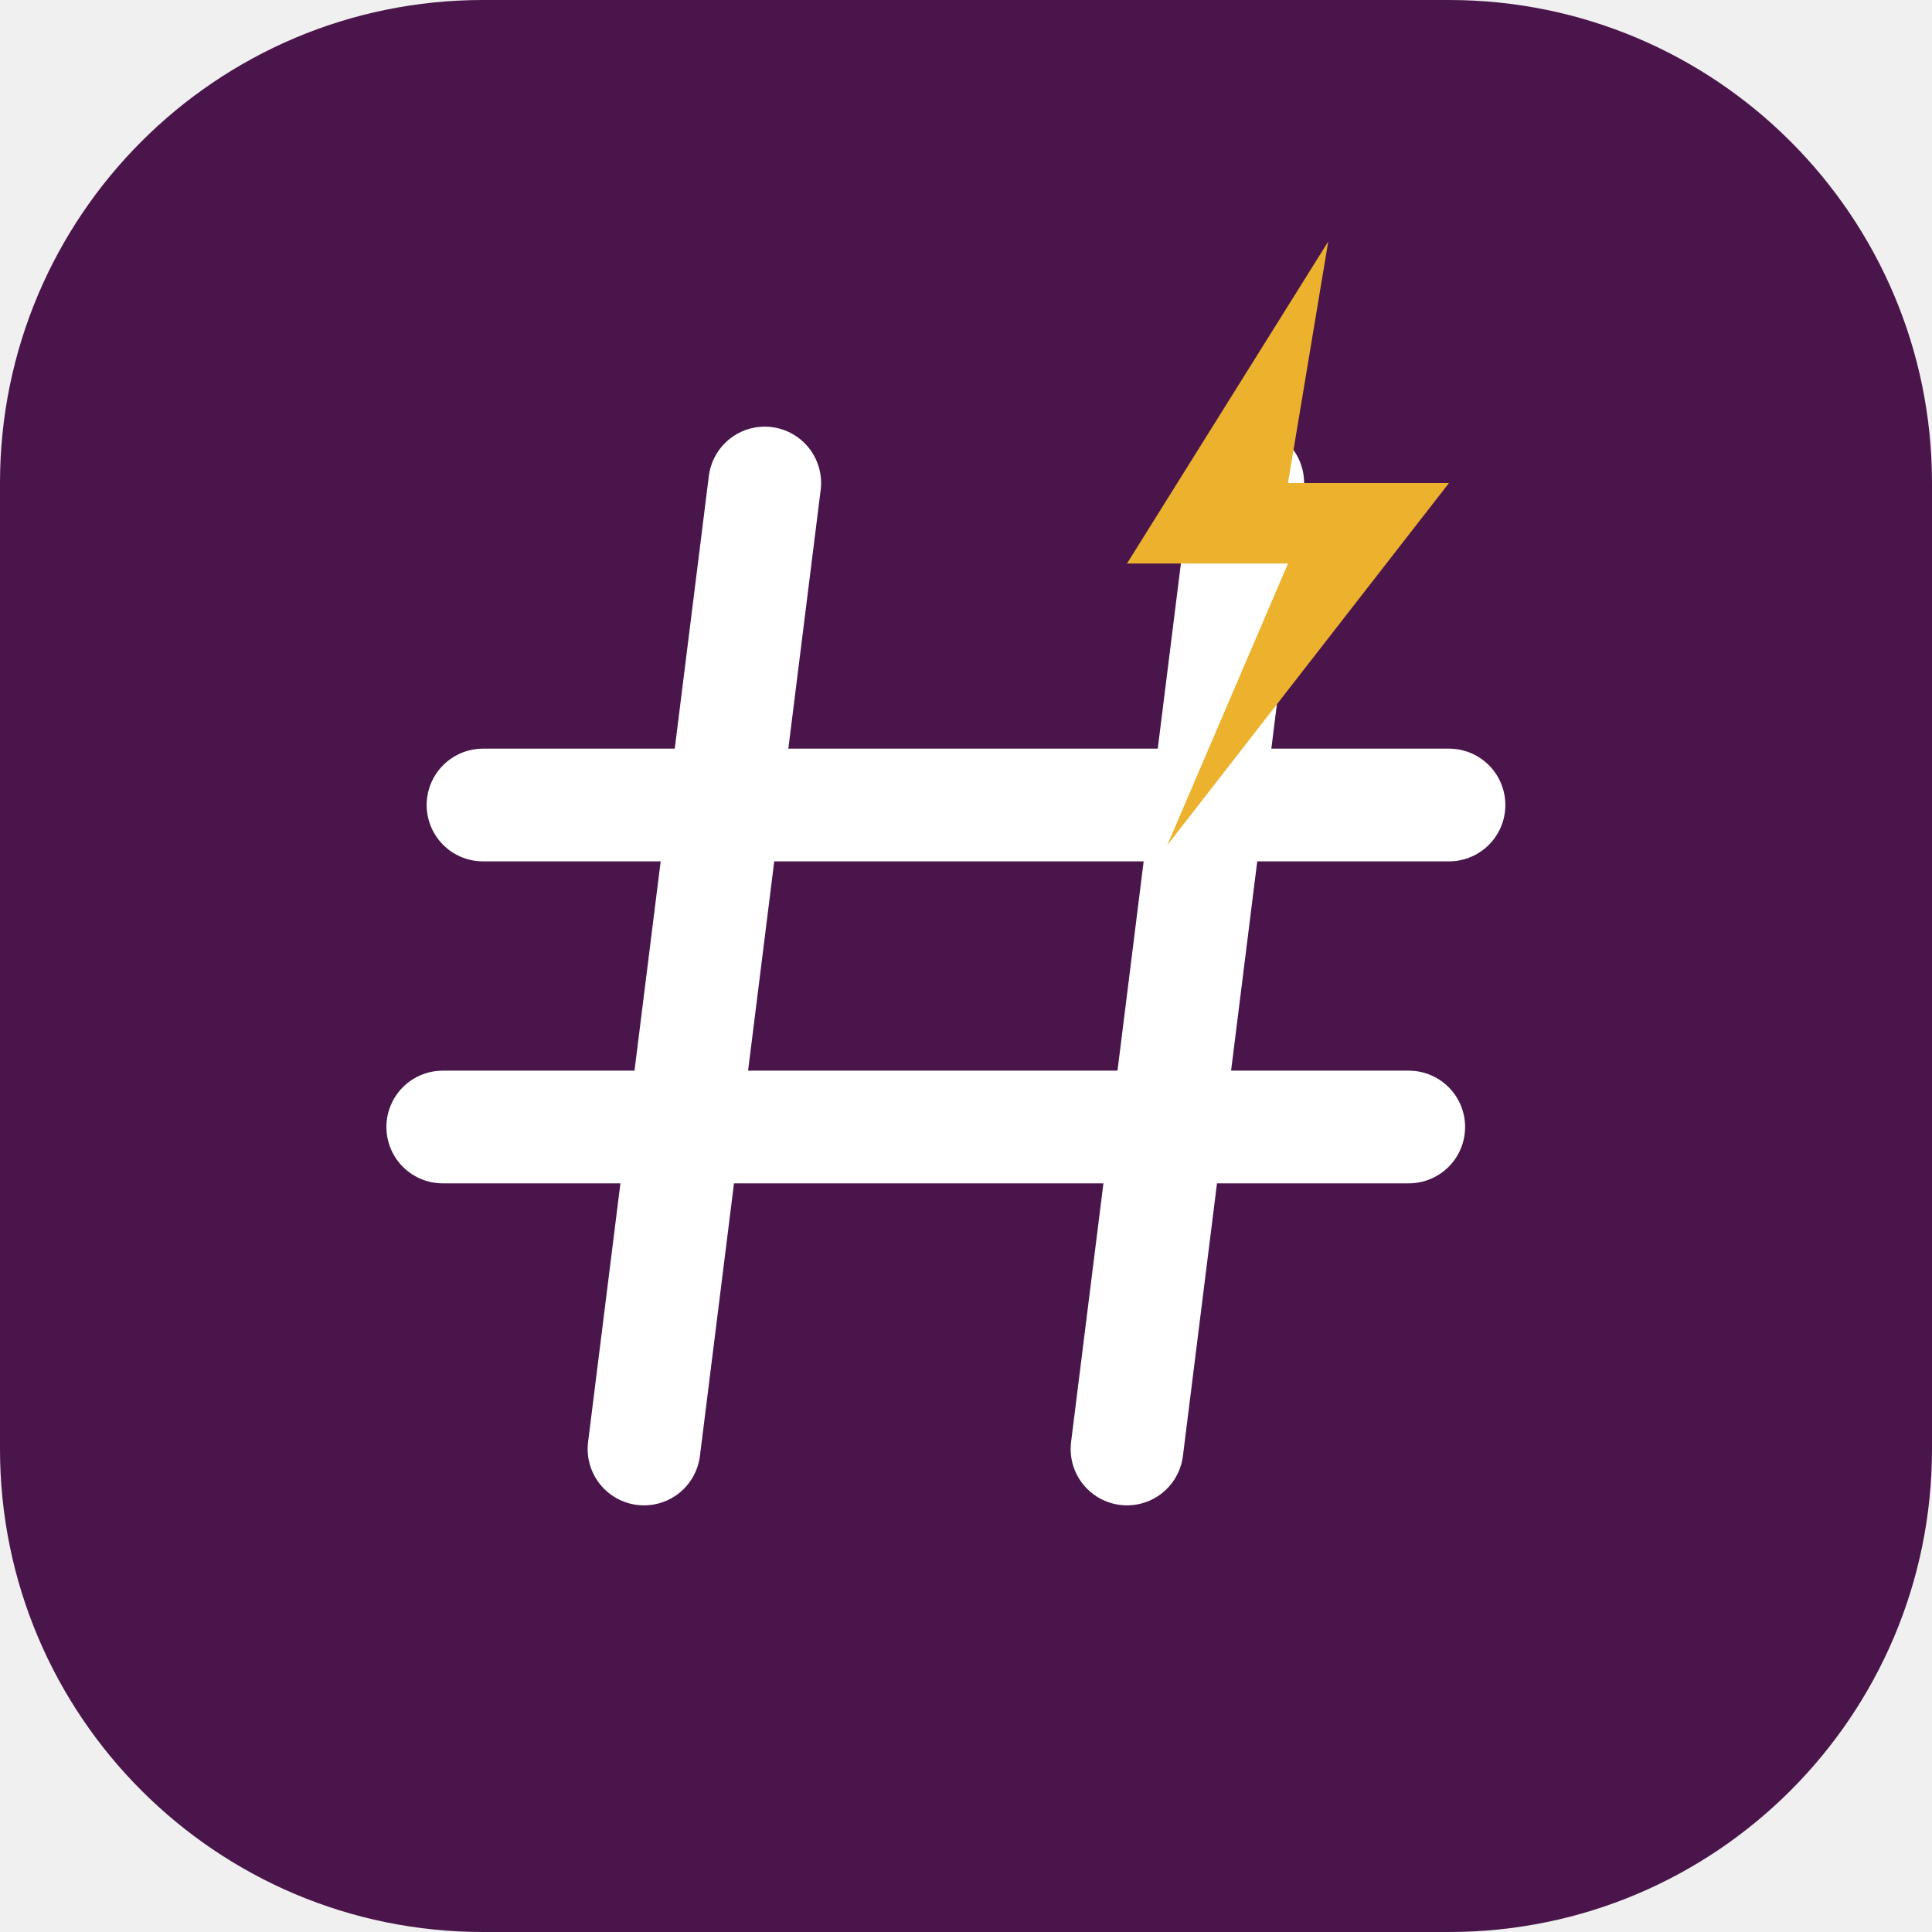
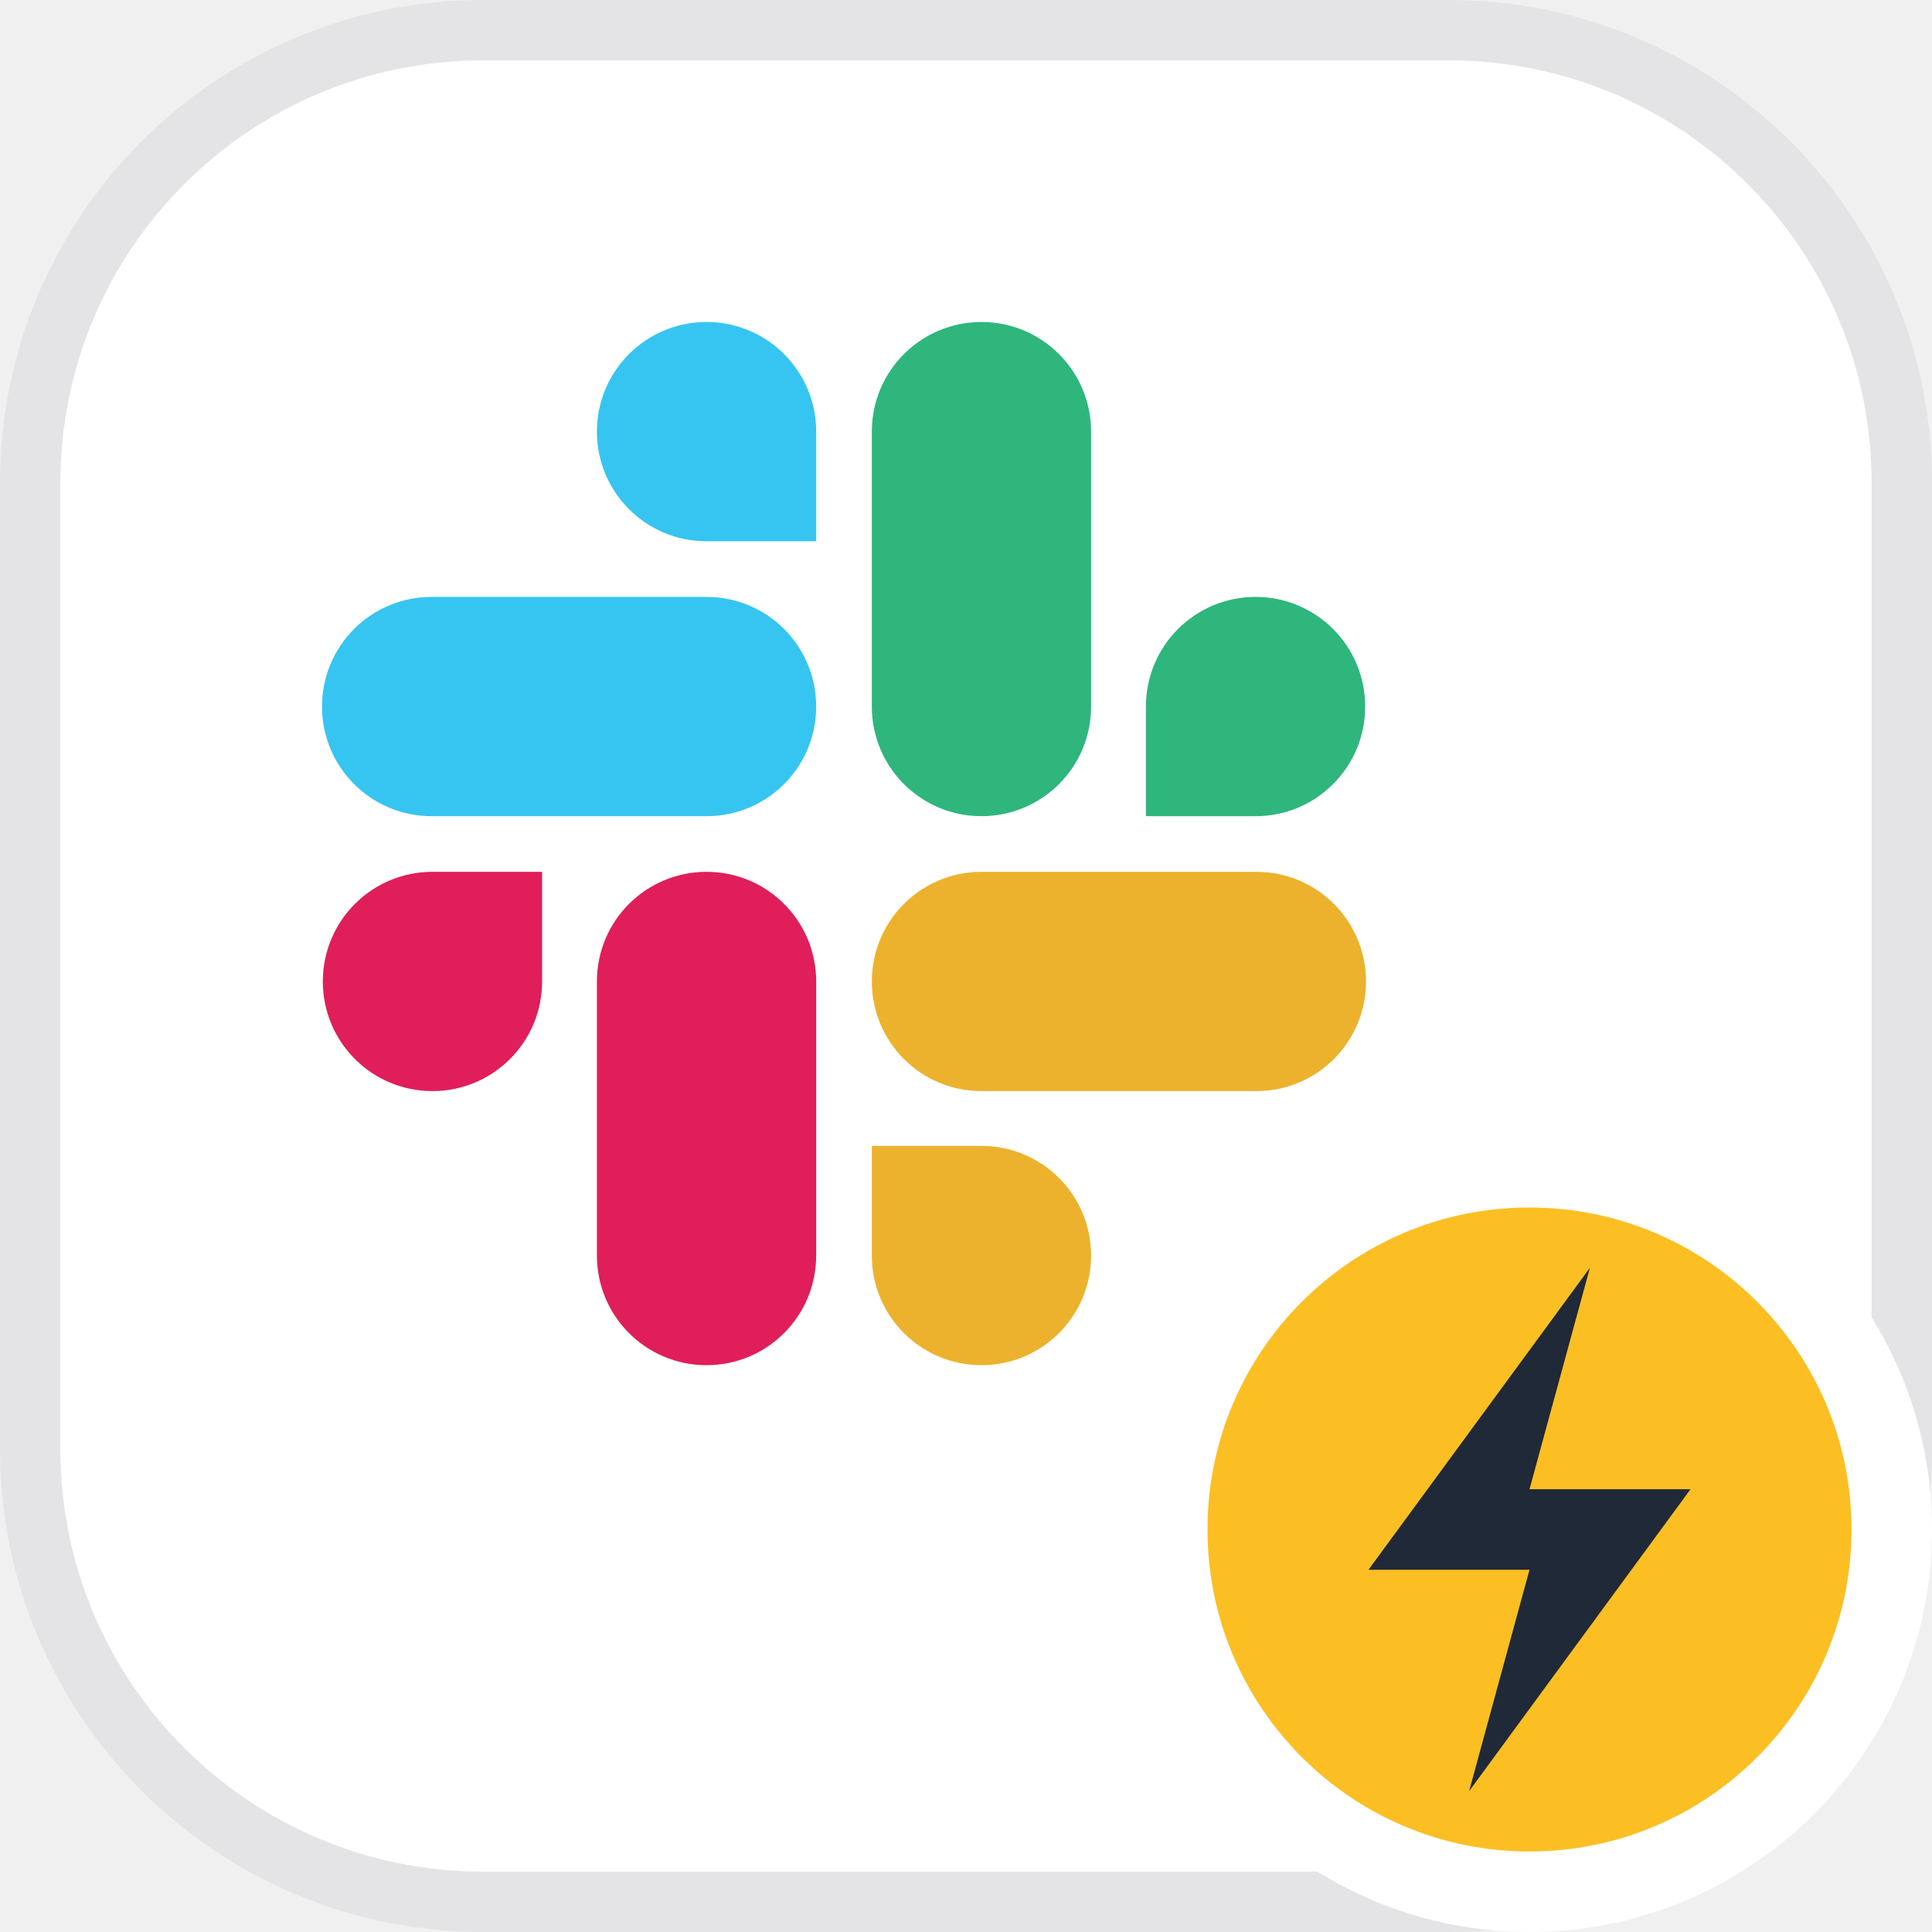
<svg xmlns="http://www.w3.org/2000/svg" viewBox="0 0 48 48" width="48" height="48">
-   <rect width="48" height="48" rx="12" fill="#4A154B" />
-   <g fill="none" stroke="#fff" stroke-width="2.8" stroke-linecap="round" stroke-linejoin="round">
-     <path d="M19 12l-3 24M31 12l-3 24M12 20h24M11 28h24" />
-   </g>
-   <path d="M33 6l-5 8h4l-3 7 7-9h-4z" fill="#ECB22E" />
+   <rect x="0.75" y="0.75" width="46.5" height="46.5" rx="11.25" fill="#fff" stroke="#e4e4e7" stroke-width="1.5" />
+   <svg x="8" y="8" width="26" height="26" viewBox="0 0 256 256">
+     <path fill="#e01e5a" d="M53.841 161.32c0 14.832-11.987 26.82-26.819 26.82S.203 176.152.203 161.32c0-14.831 11.987-26.818 26.82-26.818H53.84zm13.41 0c0-14.831 11.987-26.818 26.819-26.818s26.819 11.987 26.819 26.819v67.047c0 14.832-11.987 26.82-26.82 26.82c-14.83 0-26.818-11.988-26.818-26.82z" />
+     <path fill="#36c5f0" d="M94.07 53.638c-14.832 0-26.82-11.987-26.82-26.819S79.239 0 94.07 0s26.819 11.987 26.819 26.819v26.82zm0 13.613c14.832 0 26.819 11.987 26.819 26.819s-11.987 26.819-26.82 26.819H26.82C11.987 120.889 0 108.902 0 94.069c0-14.83 11.987-26.818 26.819-26.818z" />
+     <path fill="#2eb67d" d="M201.55 94.07c0-14.832 11.987-26.82 26.818-26.82s26.82 11.988 26.82 26.82s-11.988 26.819-26.82 26.819H201.55zm-13.41 0c0 14.832-11.988 26.819-26.82 26.819c-14.831 0-26.818-11.987-26.818-26.82V26.82C134.502 11.987 146.489 0 161.32 0s26.819 11.987 26.819 26.819z" />
+     <path fill="#ecb22e" d="M161.32 201.55c14.832 0 26.82 11.987 26.82 26.818s-11.988 26.82-26.82 26.82c-14.831 0-26.818-11.988-26.818-26.82V201.55zm0-13.41c-14.831 0-26.818-11.988-26.818-26.82c0-14.831 11.987-26.818 26.819-26.818h67.25c14.832 0 26.82 11.987 26.82 26.819s-11.988 26.819-26.82 26.819z" />
+   </svg>
+   <circle cx="38" cy="38" r="9" fill="#fbbf24" stroke="#fff" stroke-width="2" />
+   <path d="M39.5 31.5 34 39h4l-1.5 5.5L42 37h-4Z" fill="#1f2937" />
</svg>
